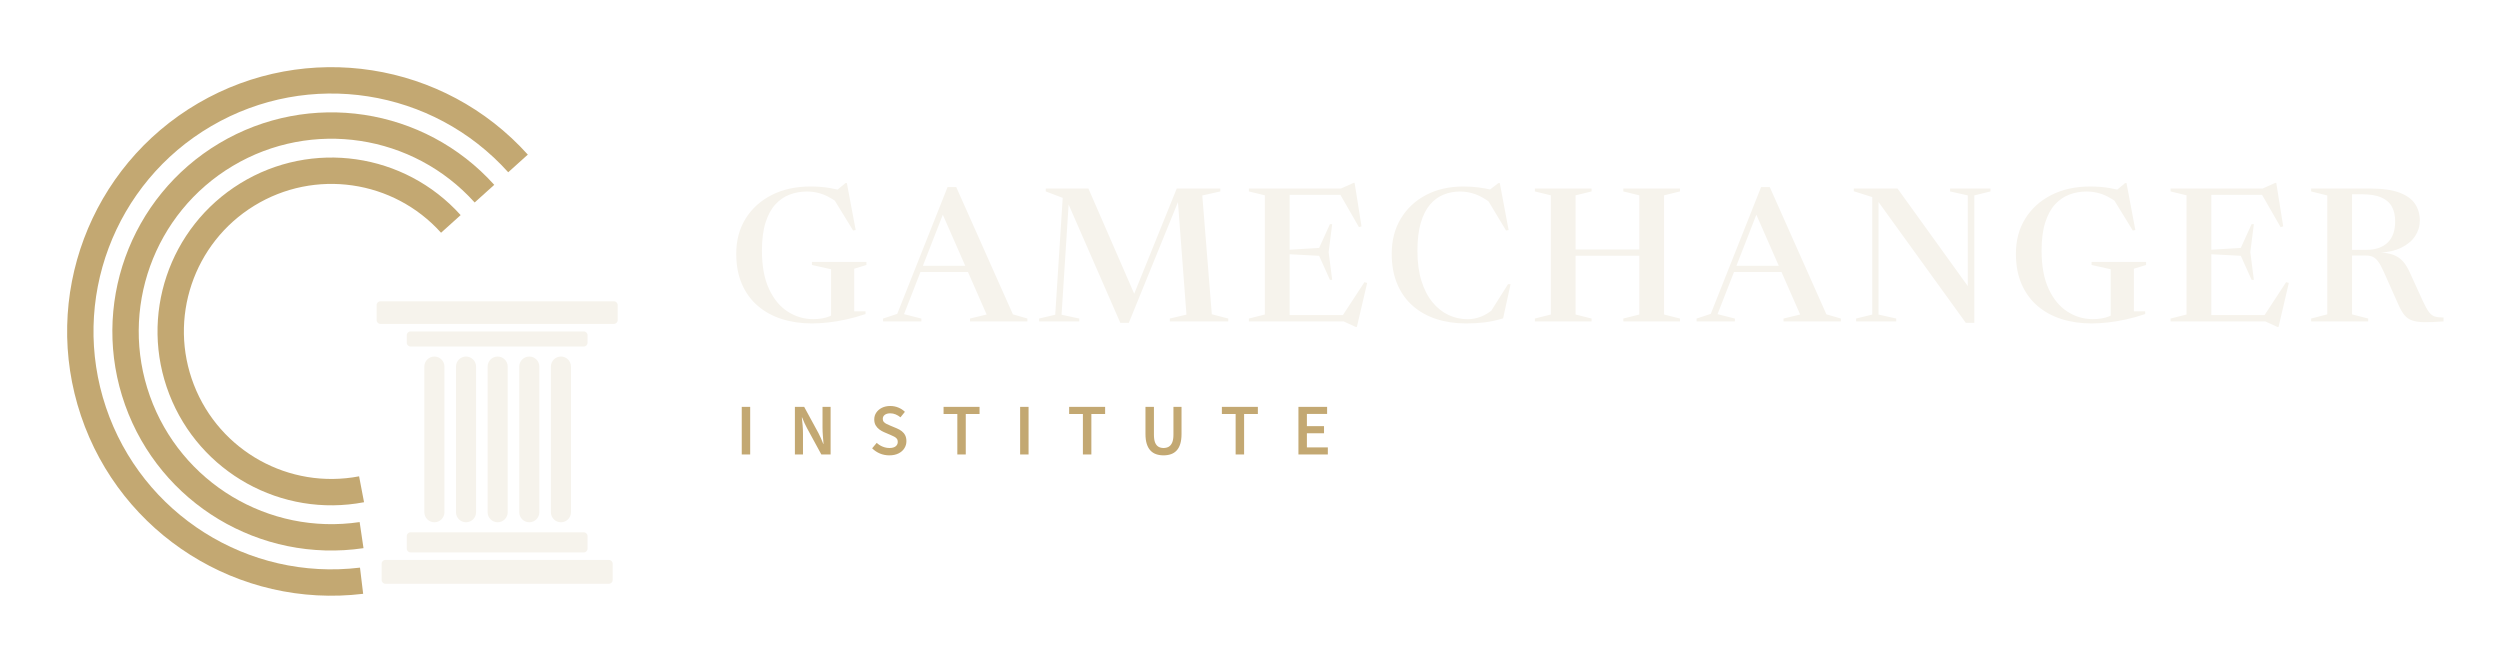
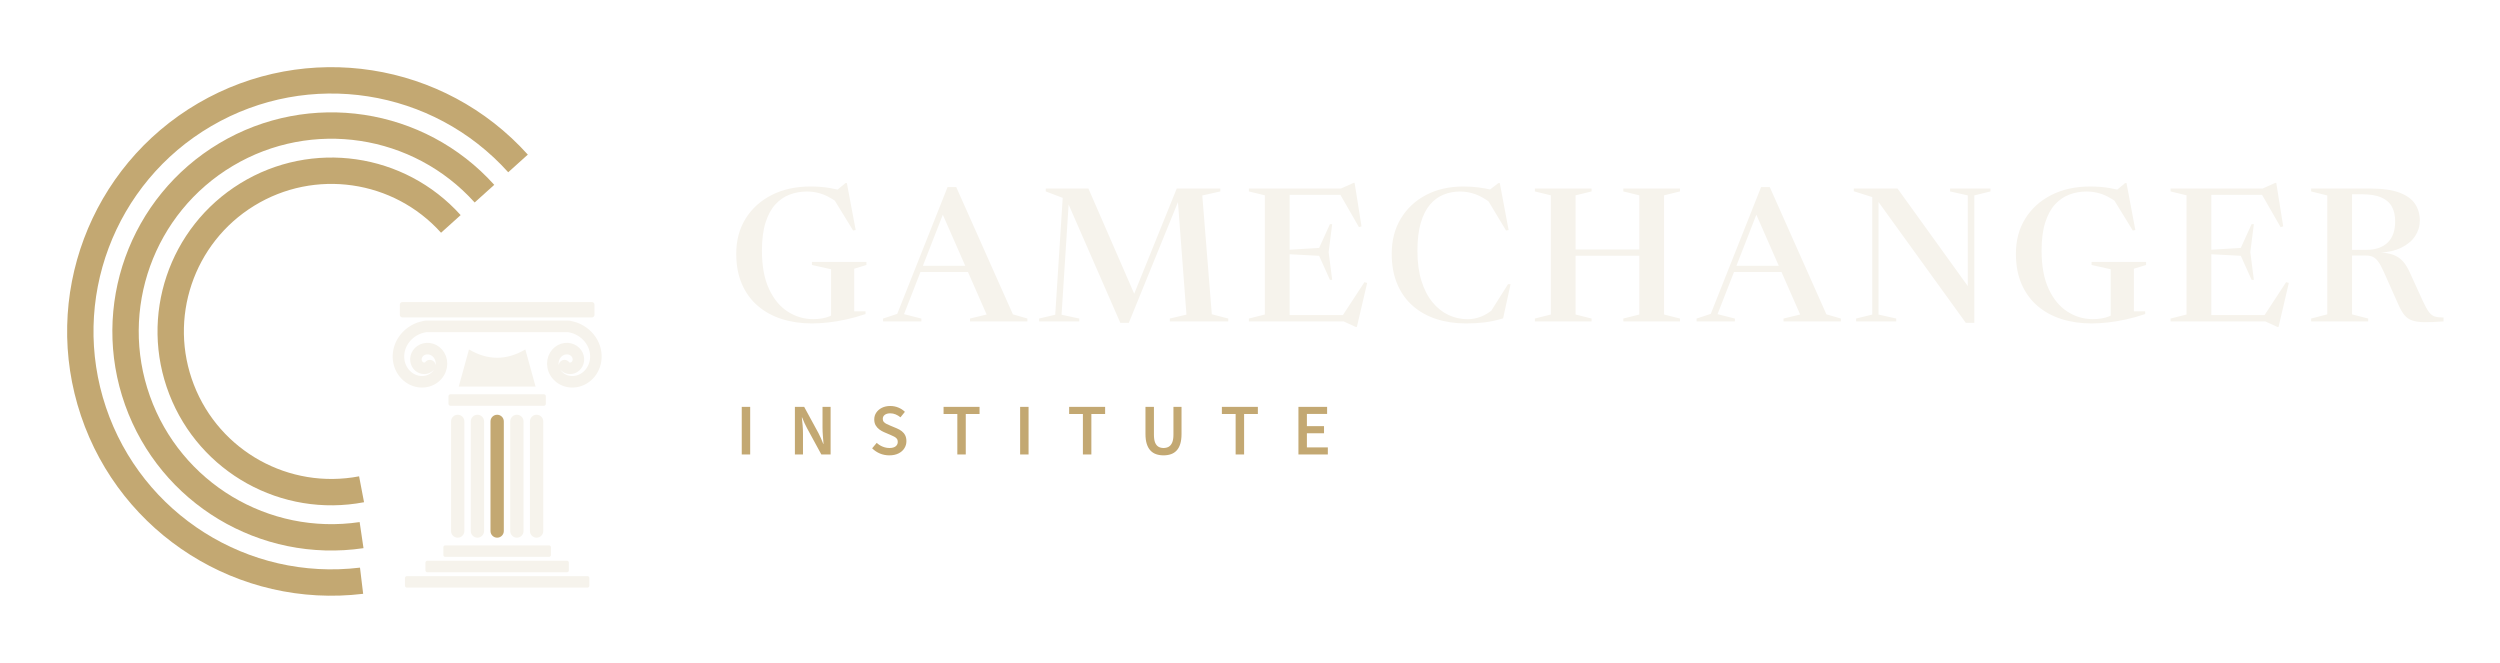
<svg xmlns="http://www.w3.org/2000/svg" viewBox="0 0 995.66 264" role="img" aria-label="GameChanger Institute">
  <g transform="translate(16 12)">
    <g fill="none" stroke="#c3a872" stroke-width="10.5">
      <path d="M190.31 53.09A100 100 0 1 0 128 219.28" />
      <path d="M176.94 65.13A82 82 0 1 0 128 201.12" />
      <path d="M163.56 77.18A64 64 0 1 0 128 182.86" />
    </g>
-     <g fill="#f6f3ec">
-       <rect x="134" y="108" width="96" height="9" rx="1.5" />
-       <rect x="146" y="120" width="72" height="6" rx="1.5" />
-       <rect x="153" y="130" width="8" height="66" rx="4" />
-       <rect x="165.6" y="130" width="8" height="66" rx="4" />
-       <rect x="178.2" y="130" width="8" height="66" rx="4" />
-       <rect x="190.8" y="130" width="8" height="66" rx="4" />
-       <rect x="203.4" y="130" width="8" height="66" rx="4" />
-       <rect x="146" y="200" width="72" height="8" rx="1.5" />
-       <rect x="136" y="211" width="92" height="9.5" rx="1.5" />
+     <g transform="translate(120.8 103.2) scale(.51)">
+       <g fill="#f6f3ec">
+         <rect x="44" y="10" width="152" height="12" rx="2" />
+         <path d="M98 47Q120 60 142 47L150 76H90z" />
+         <rect x="82" y="82" width="76" height="9" rx="1.5" />
+       </g>
+       <path d="M64 29C63.21 29.21 60.77 29.69 59.26 30.23C57.76 30.77 56.3 31.46 54.96 32.24C53.62 33.02 52.35 33.93 51.21 34.91C50.06 35.89 49.01 36.98 48.09 38.12C47.17 39.25 46.36 40.48 45.68 41.72C45 42.97 44.44 44.28 44.01 45.59C43.58 46.9 43.28 48.25 43.1 49.57C42.92 50.89 42.87 52.23 42.92 53.53C42.98 54.82 43.17 56.11 43.45 57.34C43.74 58.56 44.14 59.76 44.63 60.88C45.11 62 45.71 63.07 46.37 64.06C47.03 65.04 47.78 65.96 48.59 66.78C49.39 67.6 50.27 68.35 51.18 68.99C52.09 69.64 53.06 70.19 54.04 70.65C55.03 71.1 56.05 71.46 57.07 71.73C58.08 71.99 59.13 72.15 60.14 72.22C61.16 72.3 62.18 72.27 63.17 72.16C64.15 72.05 65.12 71.85 66.04 71.57C66.96 71.29 67.85 70.93 68.68 70.5C69.5 70.08 70.29 69.57 71.01 69.02C71.72 68.47 72.38 67.85 72.97 67.2C73.56 66.54 74.08 65.84 74.52 65.11C74.97 64.39 75.34 63.62 75.64 62.85C75.94 62.08 76.16 61.28 76.31 60.49C76.46 59.71 76.53 58.91 76.54 58.13C76.54 57.35 76.47 56.58 76.34 55.83C76.21 55.09 76 54.36 75.75 53.68C75.49 52.99 75.17 52.33 74.8 51.72C74.44 51.11 74.01 50.54 73.56 50.02C73.1 49.51 72.6 49.03 72.07 48.62C71.55 48.21 70.98 47.84 70.41 47.54C69.84 47.24 69.24 46.99 68.64 46.8C68.03 46.61 67.42 46.48 66.81 46.41C66.2 46.33 65.59 46.32 65 46.35C64.41 46.39 63.82 46.48 63.26 46.62C62.7 46.76 62.16 46.95 61.65 47.18C61.14 47.4 60.65 47.68 60.21 47.99C59.76 48.3 59.35 48.65 58.98 49.02C58.61 49.39 58.27 49.8 57.98 50.22C57.69 50.64 57.45 51.09 57.24 51.54C57.04 51.99 56.88 52.46 56.77 52.93C56.66 53.4 56.59 53.87 56.56 54.34C56.53 54.8 56.55 55.27 56.61 55.72C56.67 56.17 56.77 56.61 56.9 57.03C57.03 57.45 57.2 57.85 57.4 58.23C57.6 58.6 57.84 58.96 58.09 59.28C58.35 59.61 58.64 59.9 58.94 60.17C59.24 60.43 59.57 60.67 59.9 60.87C60.23 61.06 60.59 61.23 60.94 61.36C61.29 61.49 61.66 61.59 62.02 61.65C62.38 61.72 62.75 61.75 63.1 61.74C63.46 61.74 63.81 61.7 64.15 61.64C64.49 61.57 64.82 61.48 65.13 61.35C65.45 61.23 65.75 61.08 66.02 60.91C66.3 60.74 66.56 60.54 66.79 60.33C67.02 60.12 67.32 59.76 67.42 59.64M176 29C176.79 29.21 179.23 29.69 180.74 30.23C182.24 30.77 183.7 31.46 185.04 32.24C186.38 33.02 187.65 33.93 188.79 34.91C189.94 35.89 190.99 36.98 191.91 38.12C192.83 39.25 193.64 40.48 194.32 41.72C195 42.97 195.56 44.28 195.99 45.59C196.42 46.9 196.72 48.25 196.9 49.57C197.08 50.89 197.13 52.23 197.08 53.53C197.02 54.82 196.83 56.11 196.55 57.34C196.26 58.56 195.86 59.76 195.37 60.88C194.89 62 194.29 63.07 193.63 64.06C192.97 65.04 192.22 65.96 191.41 66.78C190.61 67.6 189.73 68.35 188.82 68.99C187.91 69.64 186.94 70.19 185.96 70.65C184.97 71.1 183.95 71.46 182.93 71.73C181.92 71.99 180.87 72.15 179.86 72.22C178.84 72.3 177.82 72.27 176.83 72.16C175.85 72.05 174.88 71.85 173.96 71.57C173.04 71.29 172.15 70.93 171.32 70.5C170.5 70.08 169.71 69.57 168.99 69.02C168.28 68.47 167.62 67.85 167.03 67.2C166.44 66.54 165.92 65.84 165.48 65.11C165.03 64.39 164.66 63.62 164.36 62.85C164.06 62.08 163.84 61.28 163.69 60.49C163.54 59.71 163.47 58.91 163.46 58.13C163.46 57.35 163.53 56.58 163.66 55.83C163.79 55.09 164 54.36 164.25 53.68C164.51 52.99 164.83 52.33 165.2 51.72C165.56 51.11 165.99 50.54 166.44 50.02C166.9 49.51 167.4 49.03 167.93 48.62C168.45 48.21 169.02 47.84 169.59 47.54C170.16 47.24 170.76 46.99 171.36 46.8C171.97 46.61 172.58 46.48 173.19 46.41C173.8 46.33 174.41 46.32 175 46.35C175.59 46.39 176.18 46.48 176.74 46.62C177.3 46.76 177.84 46.95 178.35 47.18C178.86 47.4 179.35 47.68 179.79 47.99C180.24 48.3 180.65 48.65 181.02 49.02C181.39 49.39 181.73 49.8 182.02 50.22C182.31 50.64 182.55 51.09 182.76 51.54C182.96 51.99 183.12 52.46 183.23 52.93C183.34 53.4 183.41 53.87 183.44 54.34C183.47 54.8 183.45 55.27 183.39 55.72C183.33 56.17 183.23 56.61 183.1 57.03C182.97 57.45 182.8 57.85 182.6 58.23C182.4 58.6 182.16 58.96 181.91 59.28C181.65 59.61 181.36 59.9 181.06 60.17C180.76 60.43 180.43 60.67 180.1 60.87C179.77 61.06 179.41 61.23 179.06 61.36C178.71 61.49 178.34 61.59 177.98 61.65C177.62 61.72 177.25 61.75 176.9 61.74C176.54 61.74 176.19 61.7 175.85 61.64C175.51 61.57 175.18 61.48 174.87 61.35C174.55 61.23 174.25 61.08 173.98 60.91C173.7 60.74 173.44 60.54 173.21 60.33C172.98 60.12 172.68 59.76 172.58 59.64M64 29L176 29" fill="none" stroke="#f6f3ec" stroke-width="9" stroke-linecap="round" />
+       <g fill="#f6f3ec">
+         <rect x="84" y="98" width="10.4" height="96" rx="5.2" />
+       </g>
+       <g fill="#f6f3ec">
+         <rect x="99.4" y="98" width="10.4" height="96" rx="5.2" />
+       </g>
+       <g fill="#c3a872">
+         <rect x="114.8" y="98" width="10.4" height="96" rx="5.2" />
+       </g>
+       <g fill="#f6f3ec">
+         <rect x="130.2" y="98" width="10.4" height="96" rx="5.2" />
+       </g>
+       <g fill="#f6f3ec">
+         <rect x="145.6" y="98" width="10.4" height="96" rx="5.2" />
+       </g>
+       <g fill="#f6f3ec">
+         <rect x="78" y="200" width="84" height="9" rx="1.5" />
+         <rect x="64" y="212" width="112" height="9" rx="1.5" />
+         <rect x="48" y="224" width="144" height="9" rx="1.5" />
+       </g>
    </g>
  </g>
  <path fill="#f6f3ec" d="M340.21 124H344.71V125.08Q340.68 126.43 336.92 127.25Q333.16 128.07 329.75 128.44Q326.34 128.81 323.34 128.81Q316.91 128.81 311.42 127.08Q305.92 125.34 301.84 121.85Q297.76 118.36 295.49 113.15Q293.22 107.95 293.22 101.03Q293.22 93.06 296.96 87.05Q300.71 81.03 307.37 77.65Q314.03 74.28 322.72 74.28Q326.97 74.28 330.43 74.87Q333.88 75.46 336.69 76.35L332.08 76.76L336.74 72.9H337.27L340.79 91.62L339.77 91.81L330.87 77.3L336.92 83.54Q333.48 80.18 329.62 78.23Q325.76 76.28 321.32 76.28Q317.74 76.28 314.51 77.49Q311.29 78.7 308.8 81.42Q306.3 84.14 304.88 88.66Q303.45 93.18 303.45 99.84Q303.45 109.03 306.27 115.08Q309.08 121.13 313.74 124.11Q318.4 127.1 323.86 127.1Q325.64 127.1 327.28 126.83Q328.92 126.56 330.31 126.01Q331.7 125.45 332.73 124.68L330.98 127.27V107.23L323.37 105.54V104.33H345.06V105.54L340.21 107.01ZM364.97 108.32V105.87H391.1V108.32ZM403.4 125.19 409.17 126.86V128H386.32V126.86L392.94 125.26L374.85 84.06L376.2 83.7L360.04 125.11L366.95 126.88V128H351.68V126.88L357.34 125L377.38 74.5H380.83ZM482.62 125.16 489.17 126.86V128H465.9V126.86L472.52 125.3L469.04 79.28L469.6 79.36L449.56 128.59H446.19L425.1 80.33L425.67 80.23L422.78 125.35L429.84 126.86V128H413.83V126.86L420.26 125.35L423.24 78.8L416.49 76.24V75.09H433.48L452.39 118.54L451.09 118.53L468.65 75.09H486.01V76.24L478.83 77.85ZM530.56 89.26 529.15 100.4 530.56 111.46H529.67L525.36 101.88L508.81 101V99.75L525.36 98.74L529.67 89.26ZM542.24 90.15 541.22 90.47 533.18 76.47 538.97 77.61H507.35V75.09H534.04L539.1 72.83H539.49ZM534.13 126.56 543.41 112.38 544.49 112.67 540.39 130.21H539.93L535.11 128H507.35V125.48H539.77ZM497.39 128V126.86L503.75 125.26V77.79L497.39 76.24V75.09H513.61V128ZM584.5 127.13Q587.15 127.13 589.8 126.12Q592.44 125.11 595.06 122.81L593.47 124.49L600.58 113.19H601.6L598.63 126.79Q594.64 127.99 591.23 128.4Q587.82 128.81 583.8 128.81Q577.47 128.81 572.09 127.08Q566.71 125.34 562.7 121.85Q558.7 118.36 556.49 113.15Q554.27 107.95 554.27 101.03Q554.27 93.06 557.9 87.05Q561.53 81.03 567.95 77.65Q574.38 74.28 582.81 74.28Q585.94 74.28 588.73 74.63Q591.53 74.99 594.69 75.73L592.32 76.32L596.78 72.9H597.31L600.83 91.62L599.81 91.81L592.01 78.84L593.92 81Q590.58 78.43 587.59 77.35Q584.6 76.28 581.42 76.28Q578.03 76.28 574.98 77.49Q571.93 78.7 569.57 81.42Q567.22 84.15 565.86 88.68Q564.51 93.21 564.51 99.89Q564.51 106.72 566.1 111.83Q567.69 116.94 570.48 120.34Q573.26 123.74 576.87 125.44Q580.47 127.13 584.5 127.13ZM627.5 125.26 633.86 126.86V128H611.29V126.86L617.65 125.26V77.79L611.29 76.24V75.09H633.86V76.24L627.5 77.79ZM662.73 125.26 669.08 126.86V128H646.51V126.86L652.87 125.26V77.79L646.51 76.24V75.09H669.08V76.24L662.73 77.79ZM621.92 101.86V99.35H658.34V101.86ZM688.96 108.32V105.87H715.09V108.32ZM727.39 125.19 733.16 126.86V128H710.32V126.86L716.94 125.26L698.85 84.06L700.2 83.7L684.04 125.11L690.95 126.88V128H675.68V126.88L681.34 125L701.38 74.5H704.83ZM745.65 125.28V78.49L738.3 76.17V75.09H755.72L785.66 116.66L783.69 122.95V77.82L776.64 76.24V75.09H792.73V76.24L786.3 77.82V128.59H782.92L747.16 79.09L748.15 77.91V125.28L755.2 126.86V128H739.22V126.86ZM849.85 124H854.35V125.08Q850.32 126.43 846.56 127.25Q842.8 128.07 839.39 128.44Q835.98 128.81 832.98 128.81Q826.55 128.81 821.06 127.08Q815.56 125.34 811.48 121.85Q807.4 118.36 805.13 113.15Q802.86 107.95 802.86 101.03Q802.86 93.06 806.6 87.05Q810.35 81.03 817.01 77.65Q823.67 74.28 832.36 74.28Q836.61 74.28 840.07 74.87Q843.52 75.46 846.34 76.35L841.72 76.76L846.38 72.9H846.91L850.43 91.62L849.41 91.81L840.51 77.3L846.56 83.54Q843.12 80.18 839.26 78.23Q835.4 76.28 830.97 76.28Q827.38 76.28 824.15 77.49Q820.93 78.7 818.44 81.42Q815.94 84.14 814.52 88.66Q813.09 93.18 813.09 99.84Q813.09 109.03 815.91 115.08Q818.73 121.13 823.38 124.11Q828.04 127.1 833.5 127.1Q835.28 127.1 836.92 126.83Q838.56 126.56 839.95 126.01Q841.34 125.45 842.38 124.68L840.62 127.27V107.23L833.01 105.54V104.33H854.7V105.54L849.85 107.01ZM897.63 89.26 896.22 100.4 897.63 111.46H896.74L892.43 101.88L875.88 101V99.75L892.43 98.74L896.74 89.26ZM909.31 90.15 908.29 90.47 900.25 76.47 906.04 77.61H874.42V75.09H901.11L906.17 72.83H906.56ZM901.2 126.56 910.48 112.38 911.56 112.67 907.46 130.21H907L902.18 128H874.42V125.48H906.84ZM864.46 128V126.86L870.82 125.26V77.79L864.46 76.24V75.09H880.68V128ZM942.45 99.5Q947.89 99.5 950.9 96.62Q953.91 93.74 953.91 88.16Q953.91 84.73 952.61 82.32Q951.3 79.91 948.4 78.64Q945.5 77.37 940.7 77.37H929.02L929.99 75.09H943.97Q951.39 75.09 955.71 76.75Q960.02 78.41 961.88 81.28Q963.73 84.15 963.73 87.83Q963.73 91.15 961.89 93.98Q960.04 96.82 956.39 98.62Q952.73 100.42 947.32 100.69V100.57Q950.91 100.64 953.23 101.52Q955.54 102.4 957.08 104.17Q958.61 105.93 959.85 108.76L964.97 119.99Q966.34 122.93 967.39 124.31Q968.45 125.7 969.77 126.08Q971.08 126.45 973.17 126.45V128Q968.47 128.36 965.47 128.31Q962.47 128.27 960.62 127.6Q958.77 126.93 957.6 125.48Q956.42 124.03 955.33 121.62L949.35 108.21Q948.16 105.53 947.13 104.15Q946.1 102.77 944.96 102.27Q943.83 101.77 942.22 101.77H929.84L928.85 99.5ZM936.73 75.09V125.2L943.16 126.86V128H920.44V126.86L926.87 125.2V77.85L920.44 76.24V75.09Z" />
  <path fill="#c3a872" d="M295.41 181V162.03H298.77V181ZM316.58 181V162.03H320.27L325.95 172.47Q326.47 173.43 326.95 174.53Q327.43 175.63 327.87 176.77H327.98Q327.87 175.23 327.72 173.56Q327.58 171.89 327.58 170.33V162.03H330.8V181H327.11L321.43 170.56Q320.91 169.6 320.4 168.5Q319.89 167.4 319.46 166.27H319.34Q319.51 167.75 319.66 169.41Q319.8 171.08 319.8 172.71V181ZM354.18 181.35Q352.22 181.35 350.46 180.63Q348.71 179.9 347.34 178.55L349.17 176.37Q350.18 177.33 351.53 177.88Q352.87 178.42 354.25 178.42Q355.85 178.42 356.7 177.76Q357.55 177.09 357.55 175.98Q357.55 175.19 357.17 174.72Q356.79 174.24 356.13 173.9Q355.48 173.55 354.61 173.19L352.01 172.08Q351.07 171.67 350.19 171.02Q349.31 170.36 348.74 169.39Q348.18 168.41 348.18 167.03Q348.18 165.51 349 164.31Q349.82 163.11 351.25 162.4Q352.69 161.69 354.55 161.69Q356.27 161.69 357.79 162.32Q359.3 162.94 360.39 164.02L358.62 166.2Q357.7 165.45 356.68 165.03Q355.66 164.61 354.55 164.61Q353.21 164.61 352.39 165.2Q351.58 165.79 351.58 166.84Q351.58 167.57 352 168.05Q352.42 168.53 353.12 168.86Q353.82 169.19 354.59 169.52L357.15 170.59Q358.31 171.07 359.16 171.74Q360.02 172.41 360.5 173.37Q360.99 174.34 360.99 175.71Q360.99 177.25 360.18 178.53Q359.38 179.82 357.85 180.58Q356.32 181.35 354.18 181.35ZM381.27 181V164.88H375.79V162.03H390.12V164.88H384.63V181ZM406.28 181V162.03H409.64V181ZM431.28 181V164.88H425.8V162.03H440.13V164.88H434.65V181ZM463.39 181.35Q461.74 181.35 460.42 180.88Q459.1 180.42 458.16 179.4Q457.22 178.39 456.71 176.77Q456.2 175.14 456.2 172.85V162.03H459.57V173.11Q459.57 175.11 460.04 176.27Q460.52 177.43 461.39 177.93Q462.26 178.42 463.39 178.42Q464.55 178.42 465.44 177.93Q466.32 177.43 466.83 176.27Q467.34 175.11 467.34 173.11V162.03H470.56V172.85Q470.56 175.14 470.06 176.77Q469.57 178.39 468.63 179.4Q467.69 180.42 466.37 180.88Q465.05 181.35 463.39 181.35ZM492.11 181V164.88H486.63V162.03H500.96V164.88H495.48V181ZM517.12 181V162.03H528.54V164.86H520.49V169.72H527.31V172.56H520.49V178.17H528.83V181Z" />
</svg>
